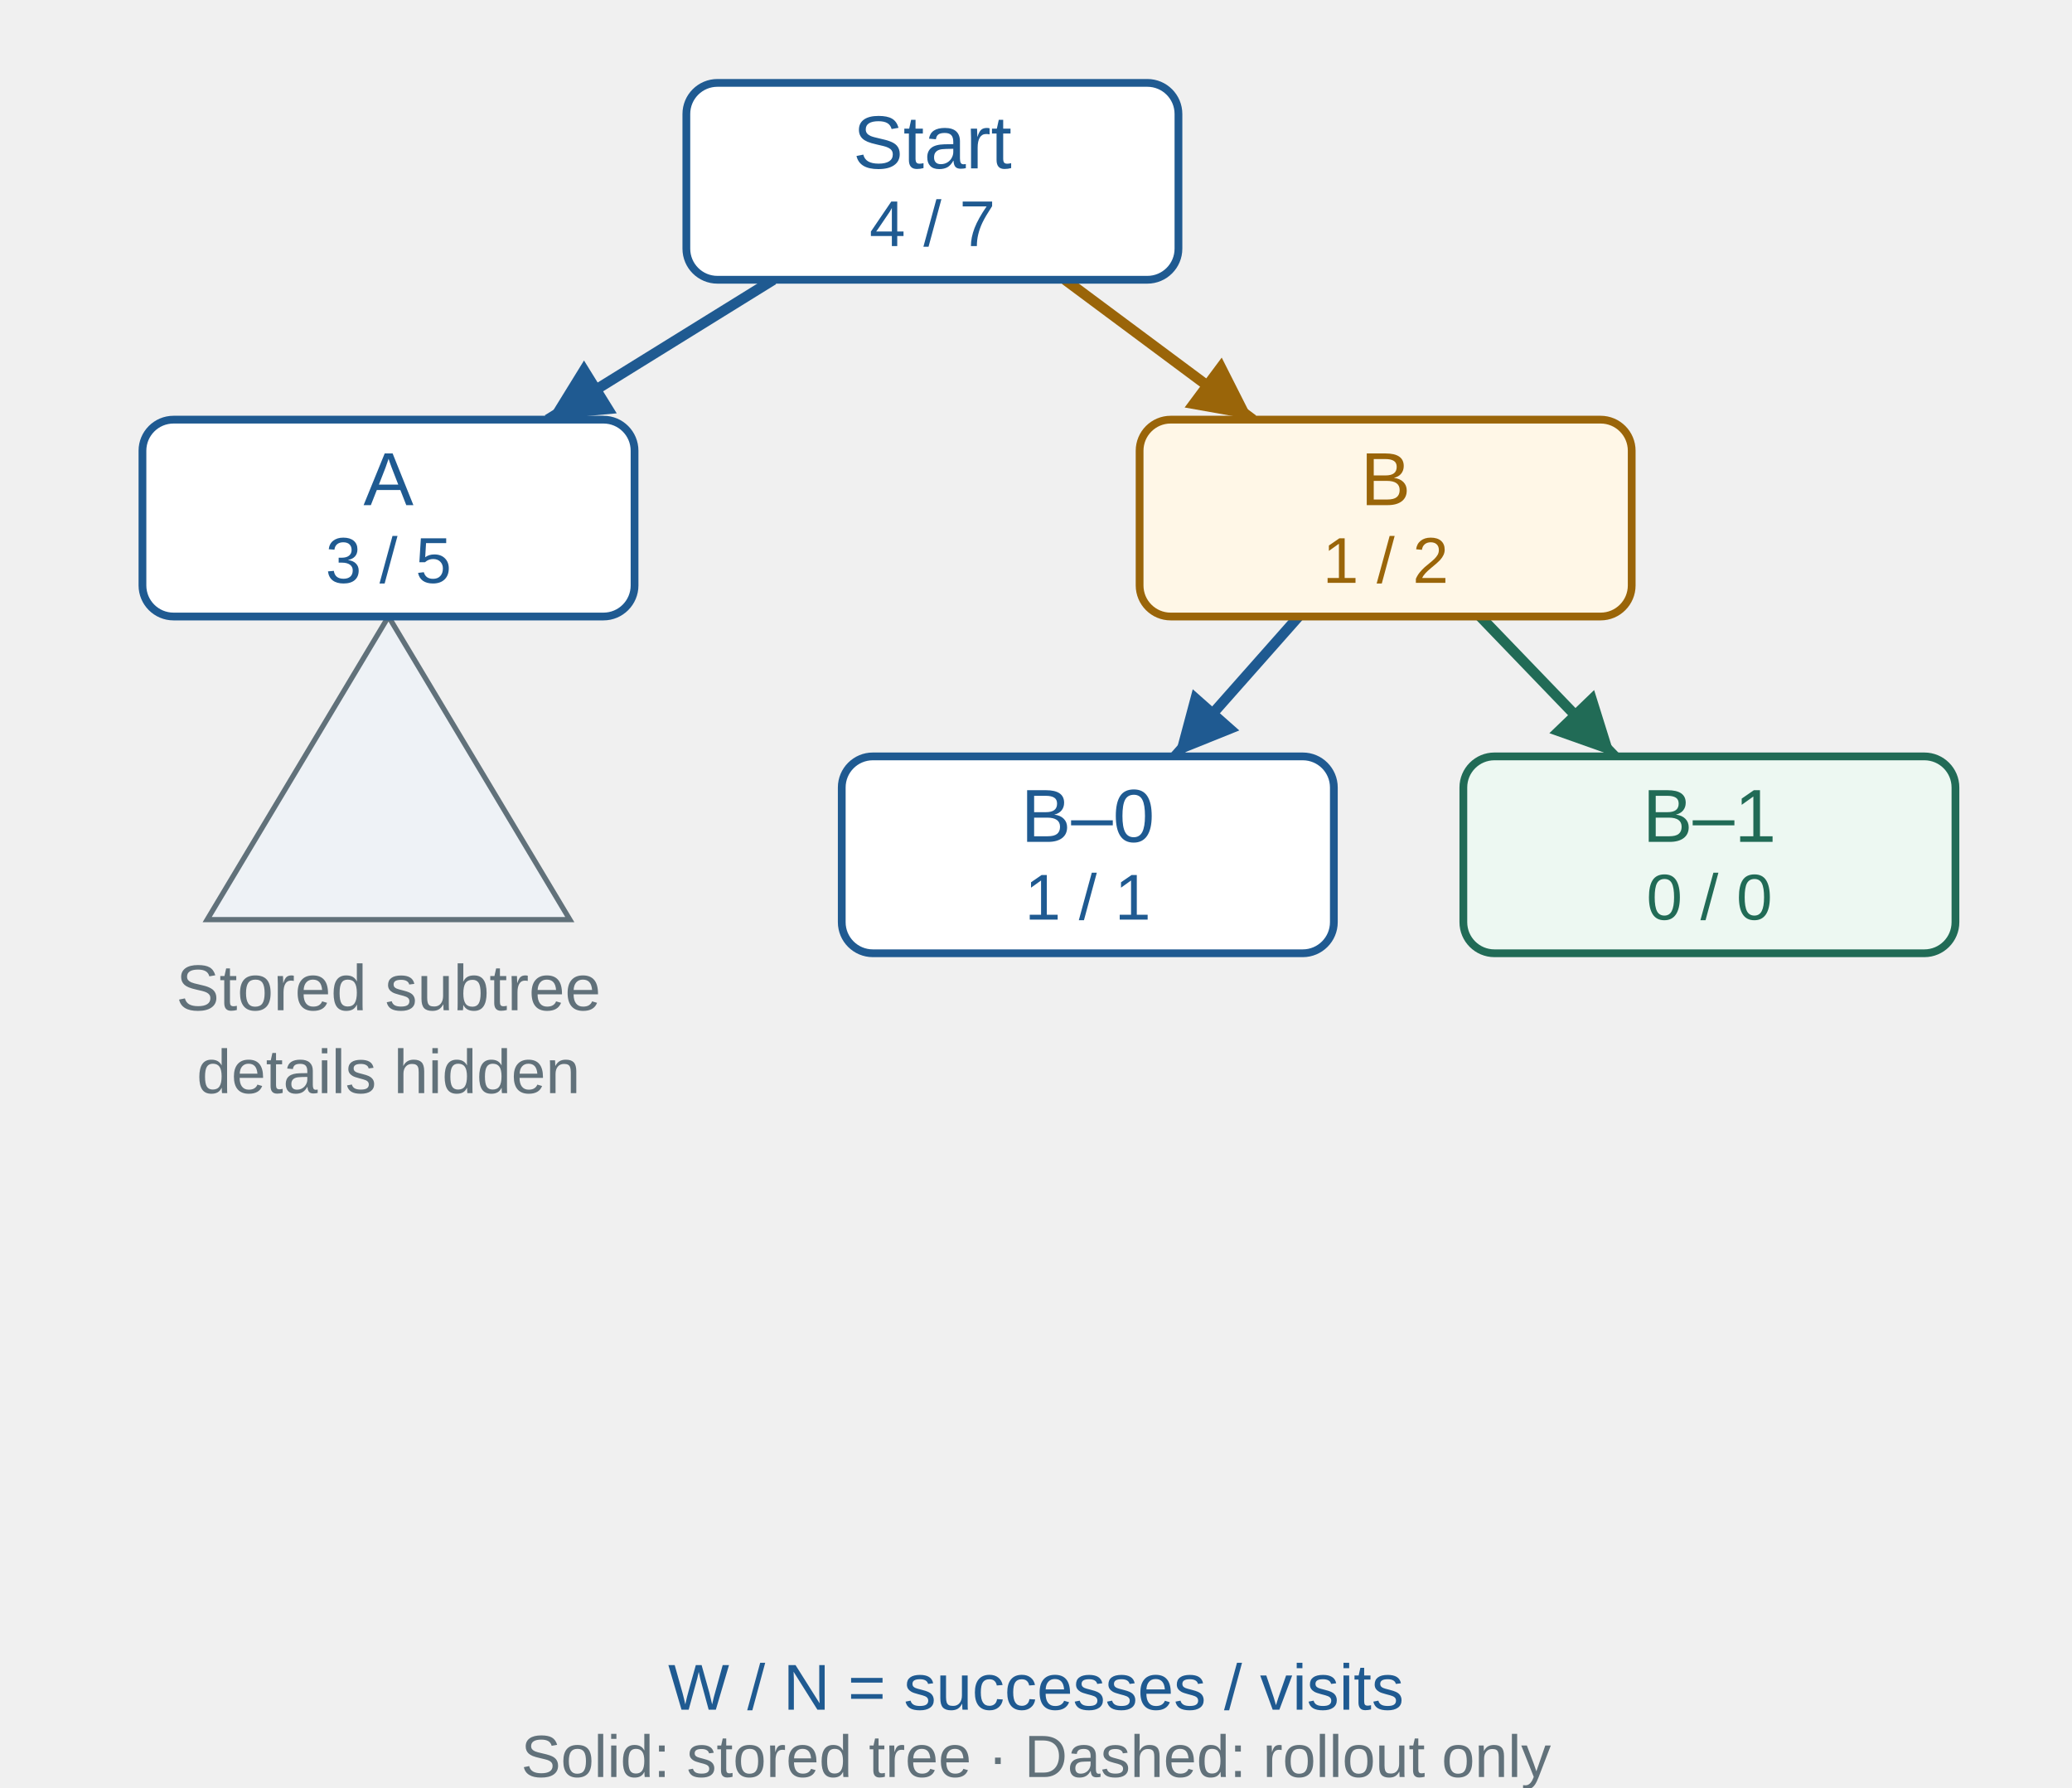
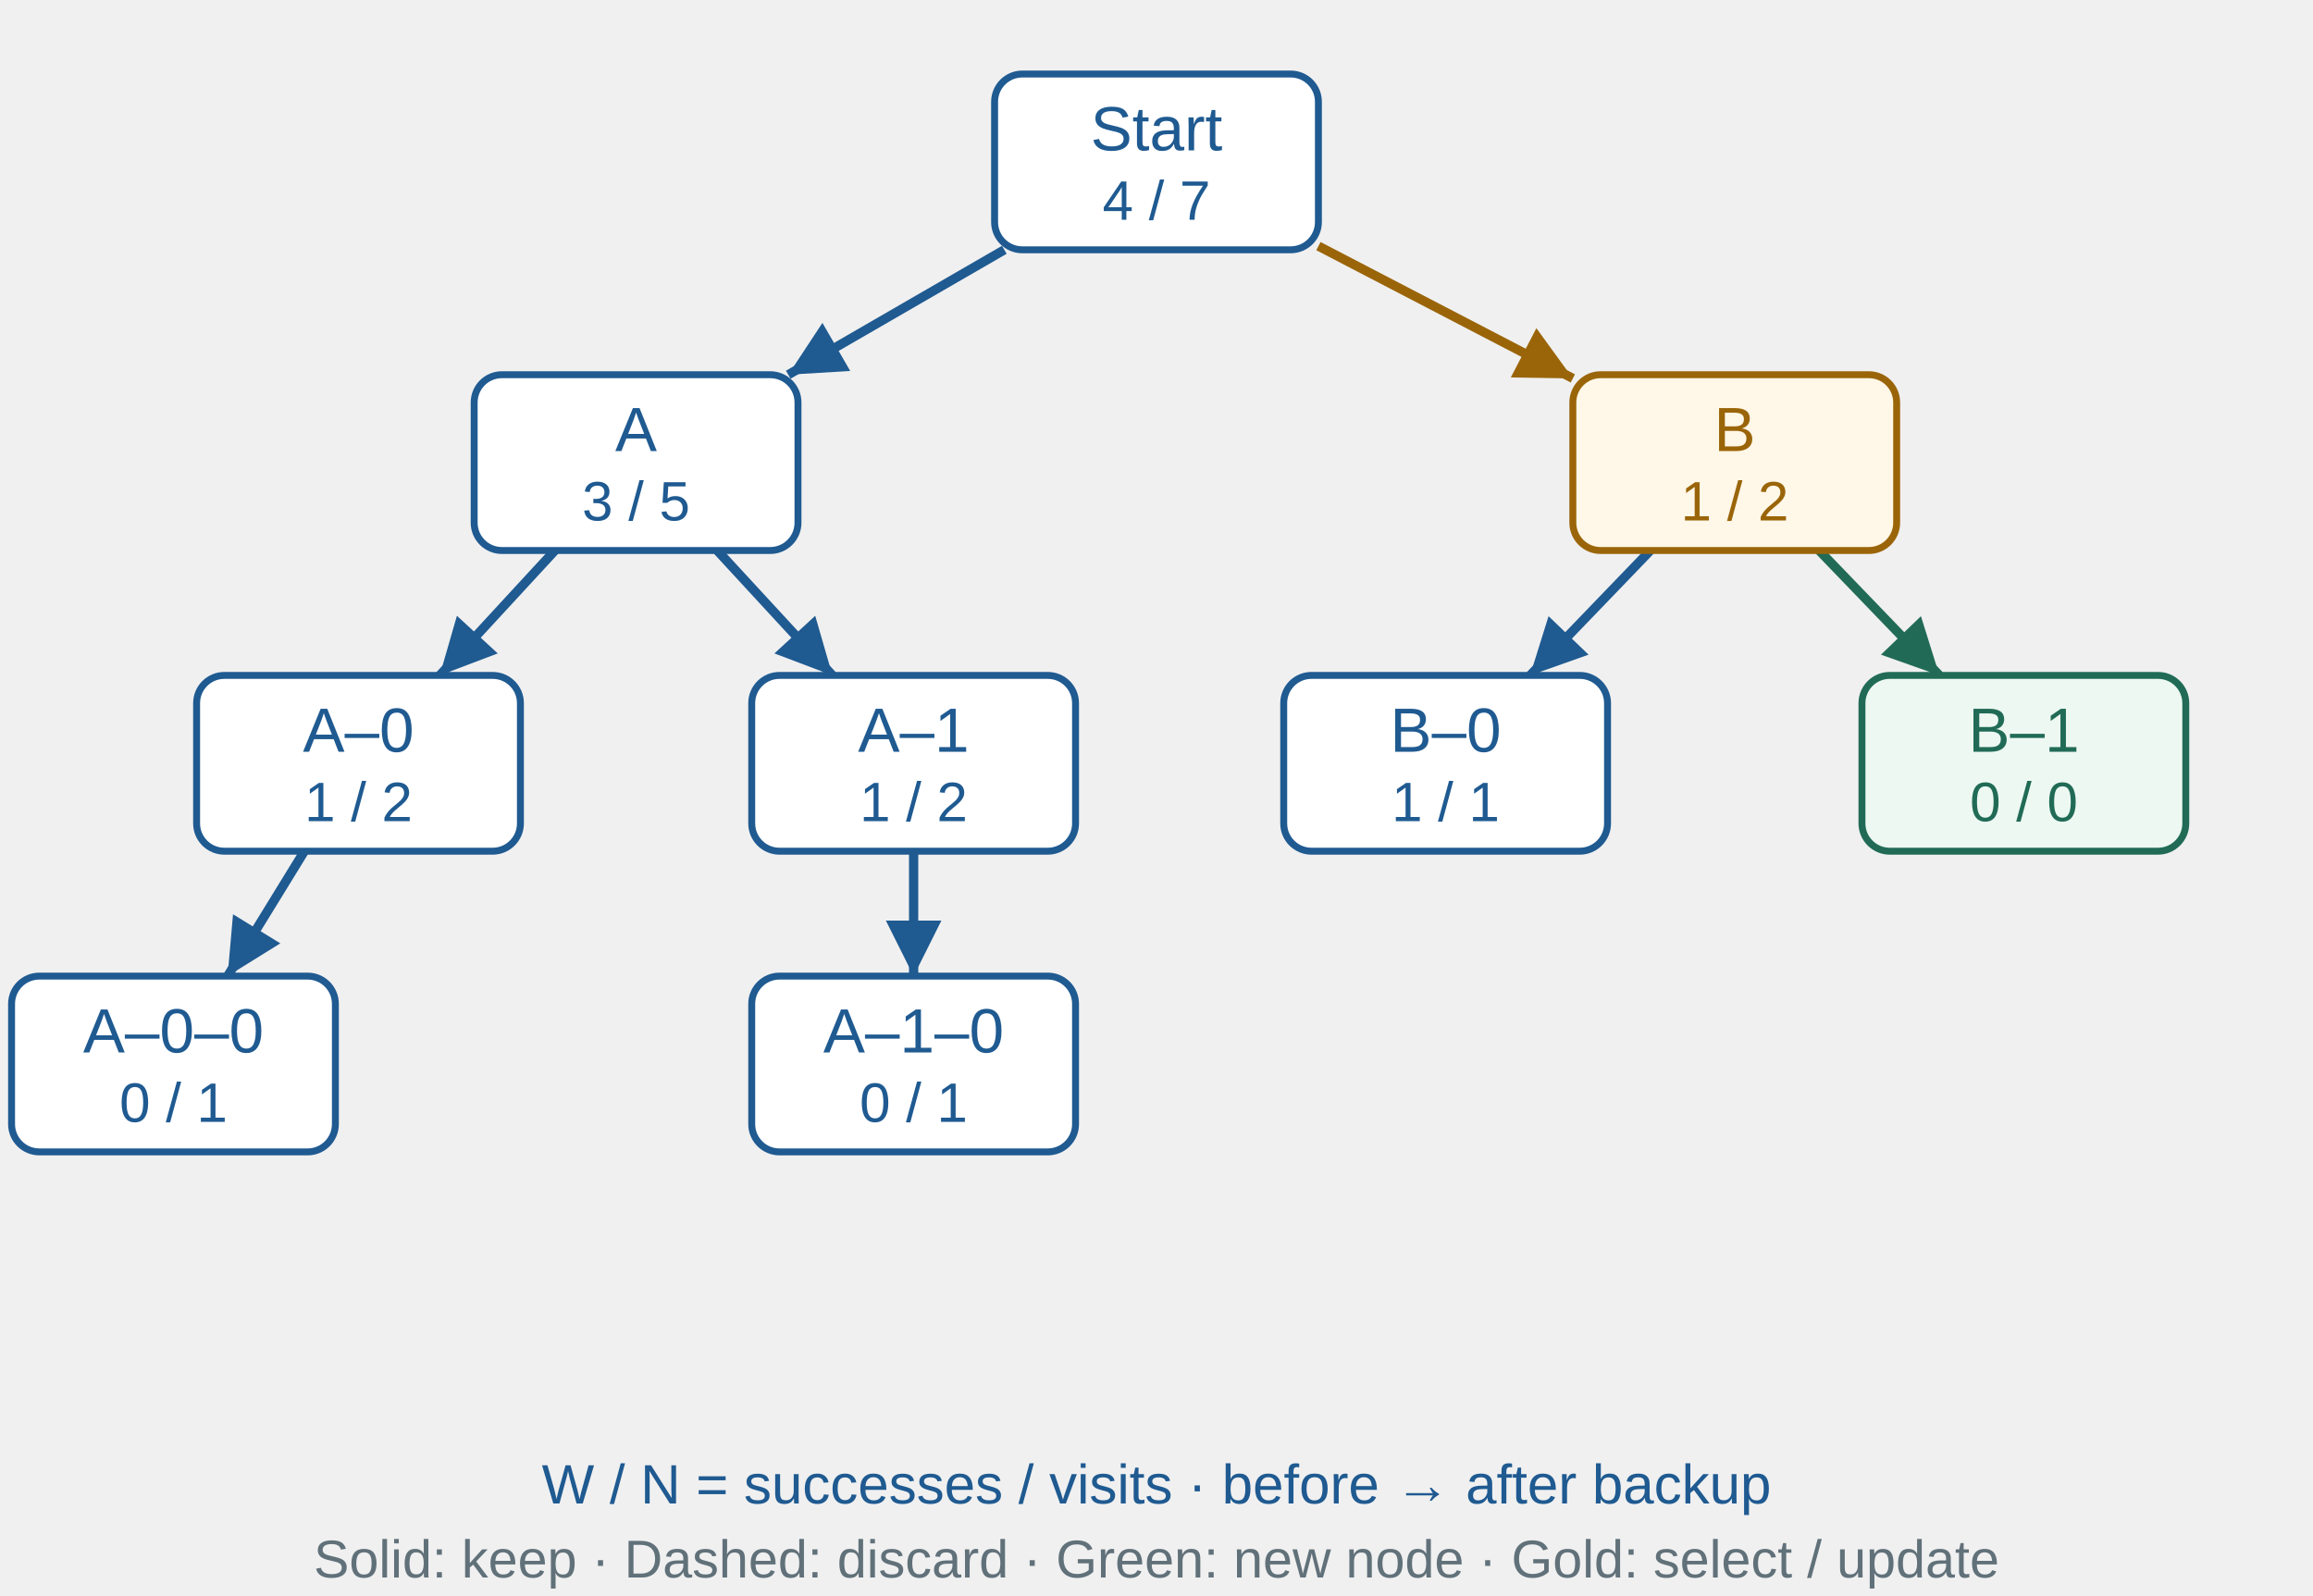
- <svg xmlns="http://www.w3.org/2000/svg" viewBox="0 0 800 690" role="img" aria-labelledby="title desc">
+ <svg xmlns="http://www.w3.org/2000/svg" viewBox="0 0 1000 690" role="img" aria-labelledby="title desc">
  <defs>
    <marker id="blue" viewBox="0 0 10 10" refX="10" refY="5" markerWidth="6" markerHeight="6" orient="auto-start-reverse">
      <path d="M0 0 L10 5 L0 10 Z" fill="#1f5a91" />
    </marker>
    <marker id="gold" viewBox="0 0 10 10" refX="10" refY="5" markerWidth="6" markerHeight="6" orient="auto-start-reverse">
      <path d="M0 0 L10 5 L0 10 Z" fill="#9a6509" />
    </marker>
    <marker id="green" viewBox="0 0 10 10" refX="10" refY="5" markerWidth="6" markerHeight="6" orient="auto-start-reverse">
      <path d="M0 0 L10 5 L0 10 Z" fill="#216b56" />
    </marker>
    <marker id="red" viewBox="0 0 10 10" refX="10" refY="5" markerWidth="6" markerHeight="6" orient="auto-start-reverse">
      <path d="M0 0 L10 5 L0 10 Z" fill="#ac3543" />
    </marker>
    <marker id="gray" viewBox="0 0 10 10" refX="10" refY="5" markerWidth="6" markerHeight="6" orient="auto-start-reverse">
      <path d="M0 0 L10 5 L0 10 Z" fill="#61717a" />
    </marker>
  </defs>
  <g font-family="Arial, sans-serif" text-anchor="middle">
-     <path d="M298.6 108.0 L211.4 162.0" fill="none" stroke="#1f5a91" stroke-width="4" marker-end="url(#blue)" />
-     <path d="M411.2 108.0 L483.8 162.0" fill="none" stroke="#9a6509" stroke-width="4" marker-end="url(#gold)" />
-     <path d="M501.4 238.0 L453.6 292.0" fill="none" stroke="#1f5a91" stroke-width="4" marker-end="url(#blue)" />
-     <path d="M571.5 238.0 L623.5 292.0" fill="none" stroke="#216b56" stroke-width="4" marker-end="url(#green)" />
-     <path d="M150 238 L80 355 L220 355 Z" fill="#eef2f6" stroke="#61717a" stroke-width="2" />
-     <text x="150" y="390" font-size="25" fill="#61717a">Stored subtree</text>
-     <text x="150" y="422" font-size="24" fill="#61717a">details hidden</text>
-     <rect x="265" y="32" width="190" height="76" rx="12" fill="white" stroke="#1f5a91" stroke-width="3" />
-     <text x="360" y="65" font-size="29" fill="#1f5a91">Start</text>
-     <text x="360" y="95" font-size="25" fill="#1f5a91">4 / 7</text>
-     <rect x="55" y="162" width="190" height="76" rx="12" fill="white" stroke="#1f5a91" stroke-width="3" />
-     <text x="150" y="195" font-size="29" fill="#1f5a91">A</text>
-     <text x="150" y="225" font-size="25" fill="#1f5a91">3 / 5</text>
-     <rect x="440" y="162" width="190" height="76" rx="12" fill="#fff7e7" stroke="#9a6509" stroke-width="3" />
-     <text x="535" y="195" font-size="29" fill="#9a6509">B</text>
-     <text x="535" y="225" font-size="25" fill="#9a6509">1 / 2</text>
-     <rect x="325" y="292" width="190" height="76" rx="12" fill="white" stroke="#1f5a91" stroke-width="3" />
-     <text x="420" y="325" font-size="29" fill="#1f5a91">B–0</text>
-     <text x="420" y="355" font-size="25" fill="#1f5a91">1 / 1</text>
-     <rect x="565" y="292" width="190" height="76" rx="12" fill="#edf8f2" stroke="#216b56" stroke-width="3" />
-     <text x="660" y="325" font-size="29" fill="#216b56">B–1</text>
-     <text x="660" y="355" font-size="25" fill="#216b56">0 / 0</text>
-     <text x="400" y="660" font-size="25" fill="#1f5a91">W / N = successes / visits</text>
-     <text x="400" y="686" font-size="23" fill="#61717a">Solid: stored tree · Dashed: rollout only</text>
+     <path d="M434.2 108.0 L340.8 162.0" fill="none" stroke="#1f5a91" stroke-width="4" marker-end="url(#blue)" />
+     <path d="M570.0 106.4 L680.0 163.6" fill="none" stroke="#9a6509" stroke-width="4" marker-end="url(#gold)" />
+     <path d="M239.9 238.0 L190.1 292.0" fill="none" stroke="#1f5a91" stroke-width="4" marker-end="url(#blue)" />
+     <path d="M310.1 238.0 L359.9 292.0" fill="none" stroke="#1f5a91" stroke-width="4" marker-end="url(#blue)" />
+     <path d="M131.6 368.0 L98.4 422.0" fill="none" stroke="#1f5a91" stroke-width="4" marker-end="url(#blue)" />
+     <path d="M395.0 368.0 L395.0 422.0" fill="none" stroke="#1f5a91" stroke-width="4" marker-end="url(#blue)" />
+     <path d="M713.5 238.0 L661.5 292.0" fill="none" stroke="#1f5a91" stroke-width="4" marker-end="url(#blue)" />
+     <path d="M786.5 238.0 L838.5 292.0" fill="none" stroke="#216b56" stroke-width="4" marker-end="url(#green)" />
+     <rect x="430" y="32" width="140" height="76" rx="12" fill="white" stroke="#1f5a91" stroke-width="3" />
+     <text x="500" y="65" font-size="27" fill="#1f5a91">Start</text>
+     <text x="500" y="95" font-size="24" fill="#1f5a91">4 / 7</text>
+     <rect x="205" y="162" width="140" height="76" rx="12" fill="white" stroke="#1f5a91" stroke-width="3" />
+     <text x="275" y="195" font-size="27" fill="#1f5a91">A</text>
+     <text x="275" y="225" font-size="24" fill="#1f5a91">3 / 5</text>
+     <rect x="680" y="162" width="140" height="76" rx="12" fill="#fff7e7" stroke="#9a6509" stroke-width="3" />
+     <text x="750" y="195" font-size="27" fill="#9a6509">B</text>
+     <text x="750" y="225" font-size="24" fill="#9a6509">1 / 2</text>
+     <rect x="85" y="292" width="140" height="76" rx="12" fill="white" stroke="#1f5a91" stroke-width="3" />
+     <text x="155" y="325" font-size="27" fill="#1f5a91">A–0</text>
+     <text x="155" y="355" font-size="24" fill="#1f5a91">1 / 2</text>
+     <rect x="325" y="292" width="140" height="76" rx="12" fill="white" stroke="#1f5a91" stroke-width="3" />
+     <text x="395" y="325" font-size="27" fill="#1f5a91">A–1</text>
+     <text x="395" y="355" font-size="24" fill="#1f5a91">1 / 2</text>
+     <rect x="5" y="422" width="140" height="76" rx="12" fill="white" stroke="#1f5a91" stroke-width="3" />
+     <text x="75" y="455" font-size="27" fill="#1f5a91">A–0–0</text>
+     <text x="75" y="485" font-size="24" fill="#1f5a91">0 / 1</text>
+     <rect x="325" y="422" width="140" height="76" rx="12" fill="white" stroke="#1f5a91" stroke-width="3" />
+     <text x="395" y="455" font-size="27" fill="#1f5a91">A–1–0</text>
+     <text x="395" y="485" font-size="24" fill="#1f5a91">0 / 1</text>
+     <rect x="555" y="292" width="140" height="76" rx="12" fill="white" stroke="#1f5a91" stroke-width="3" />
+     <text x="625" y="325" font-size="27" fill="#1f5a91">B–0</text>
+     <text x="625" y="355" font-size="24" fill="#1f5a91">1 / 1</text>
+     <rect x="805" y="292" width="140" height="76" rx="12" fill="#edf8f2" stroke="#216b56" stroke-width="3" />
+     <text x="875" y="325" font-size="27" fill="#216b56">B–1</text>
+     <text x="875" y="355" font-size="24" fill="#216b56">0 / 0</text>
+     <text x="500" y="650" font-size="24" fill="#1f5a91">W / N = successes / visits · before → after backup</text>
+     <text x="500" y="682" font-size="23" fill="#61717a">Solid: keep · Dashed: discard · Green: new node · Gold: select / update</text>
  </g>
</svg>
